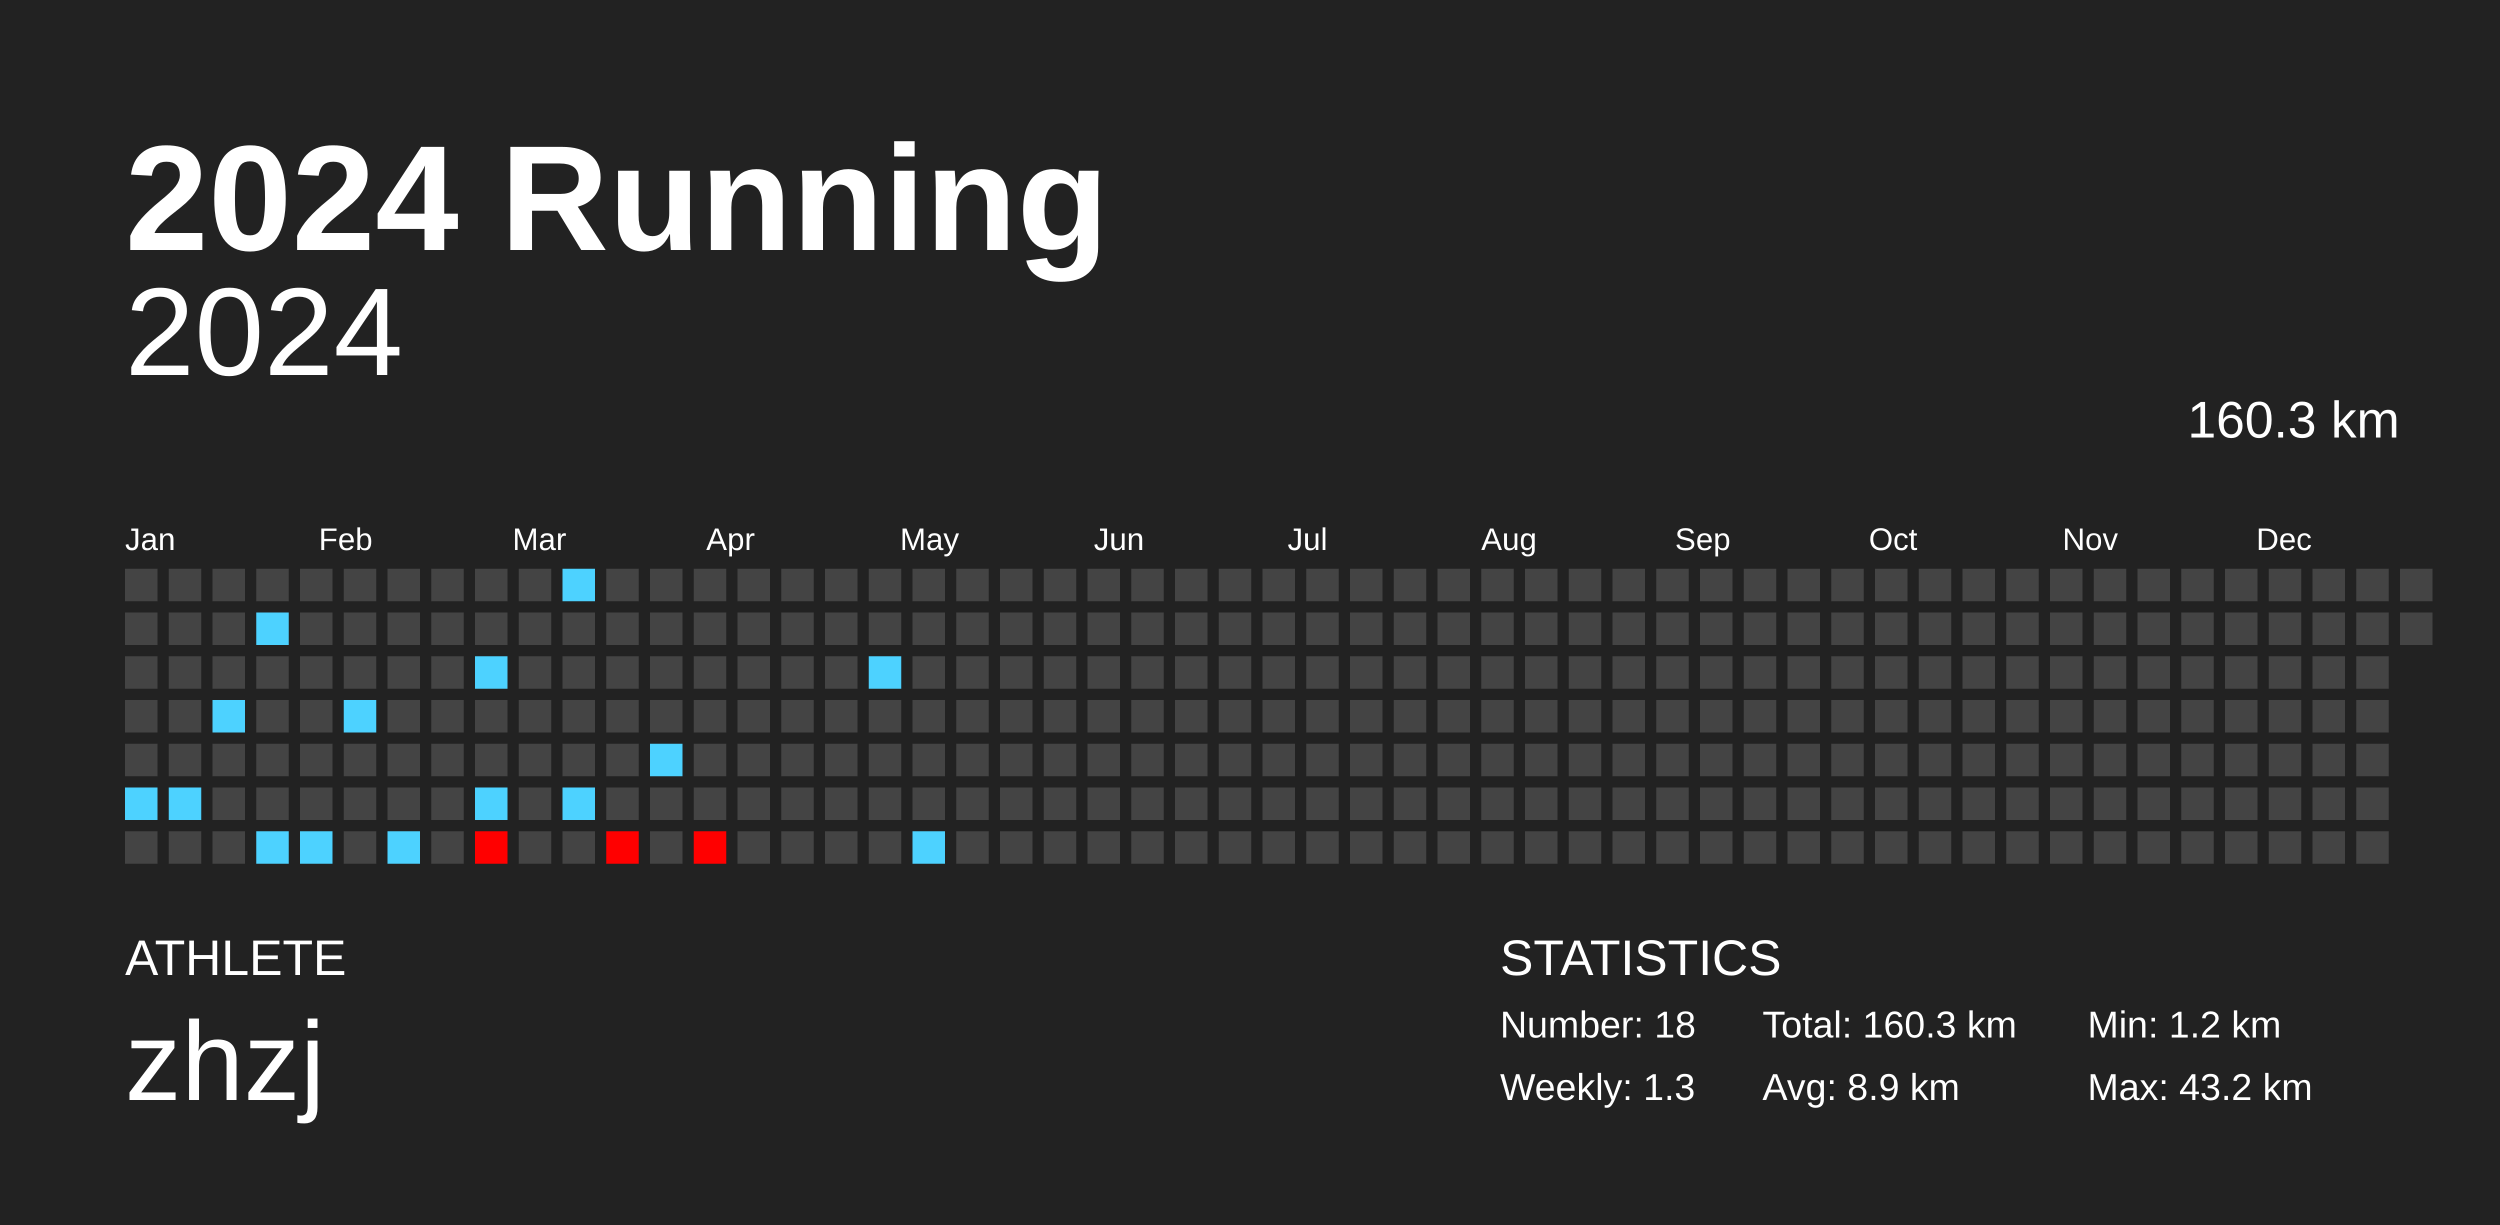
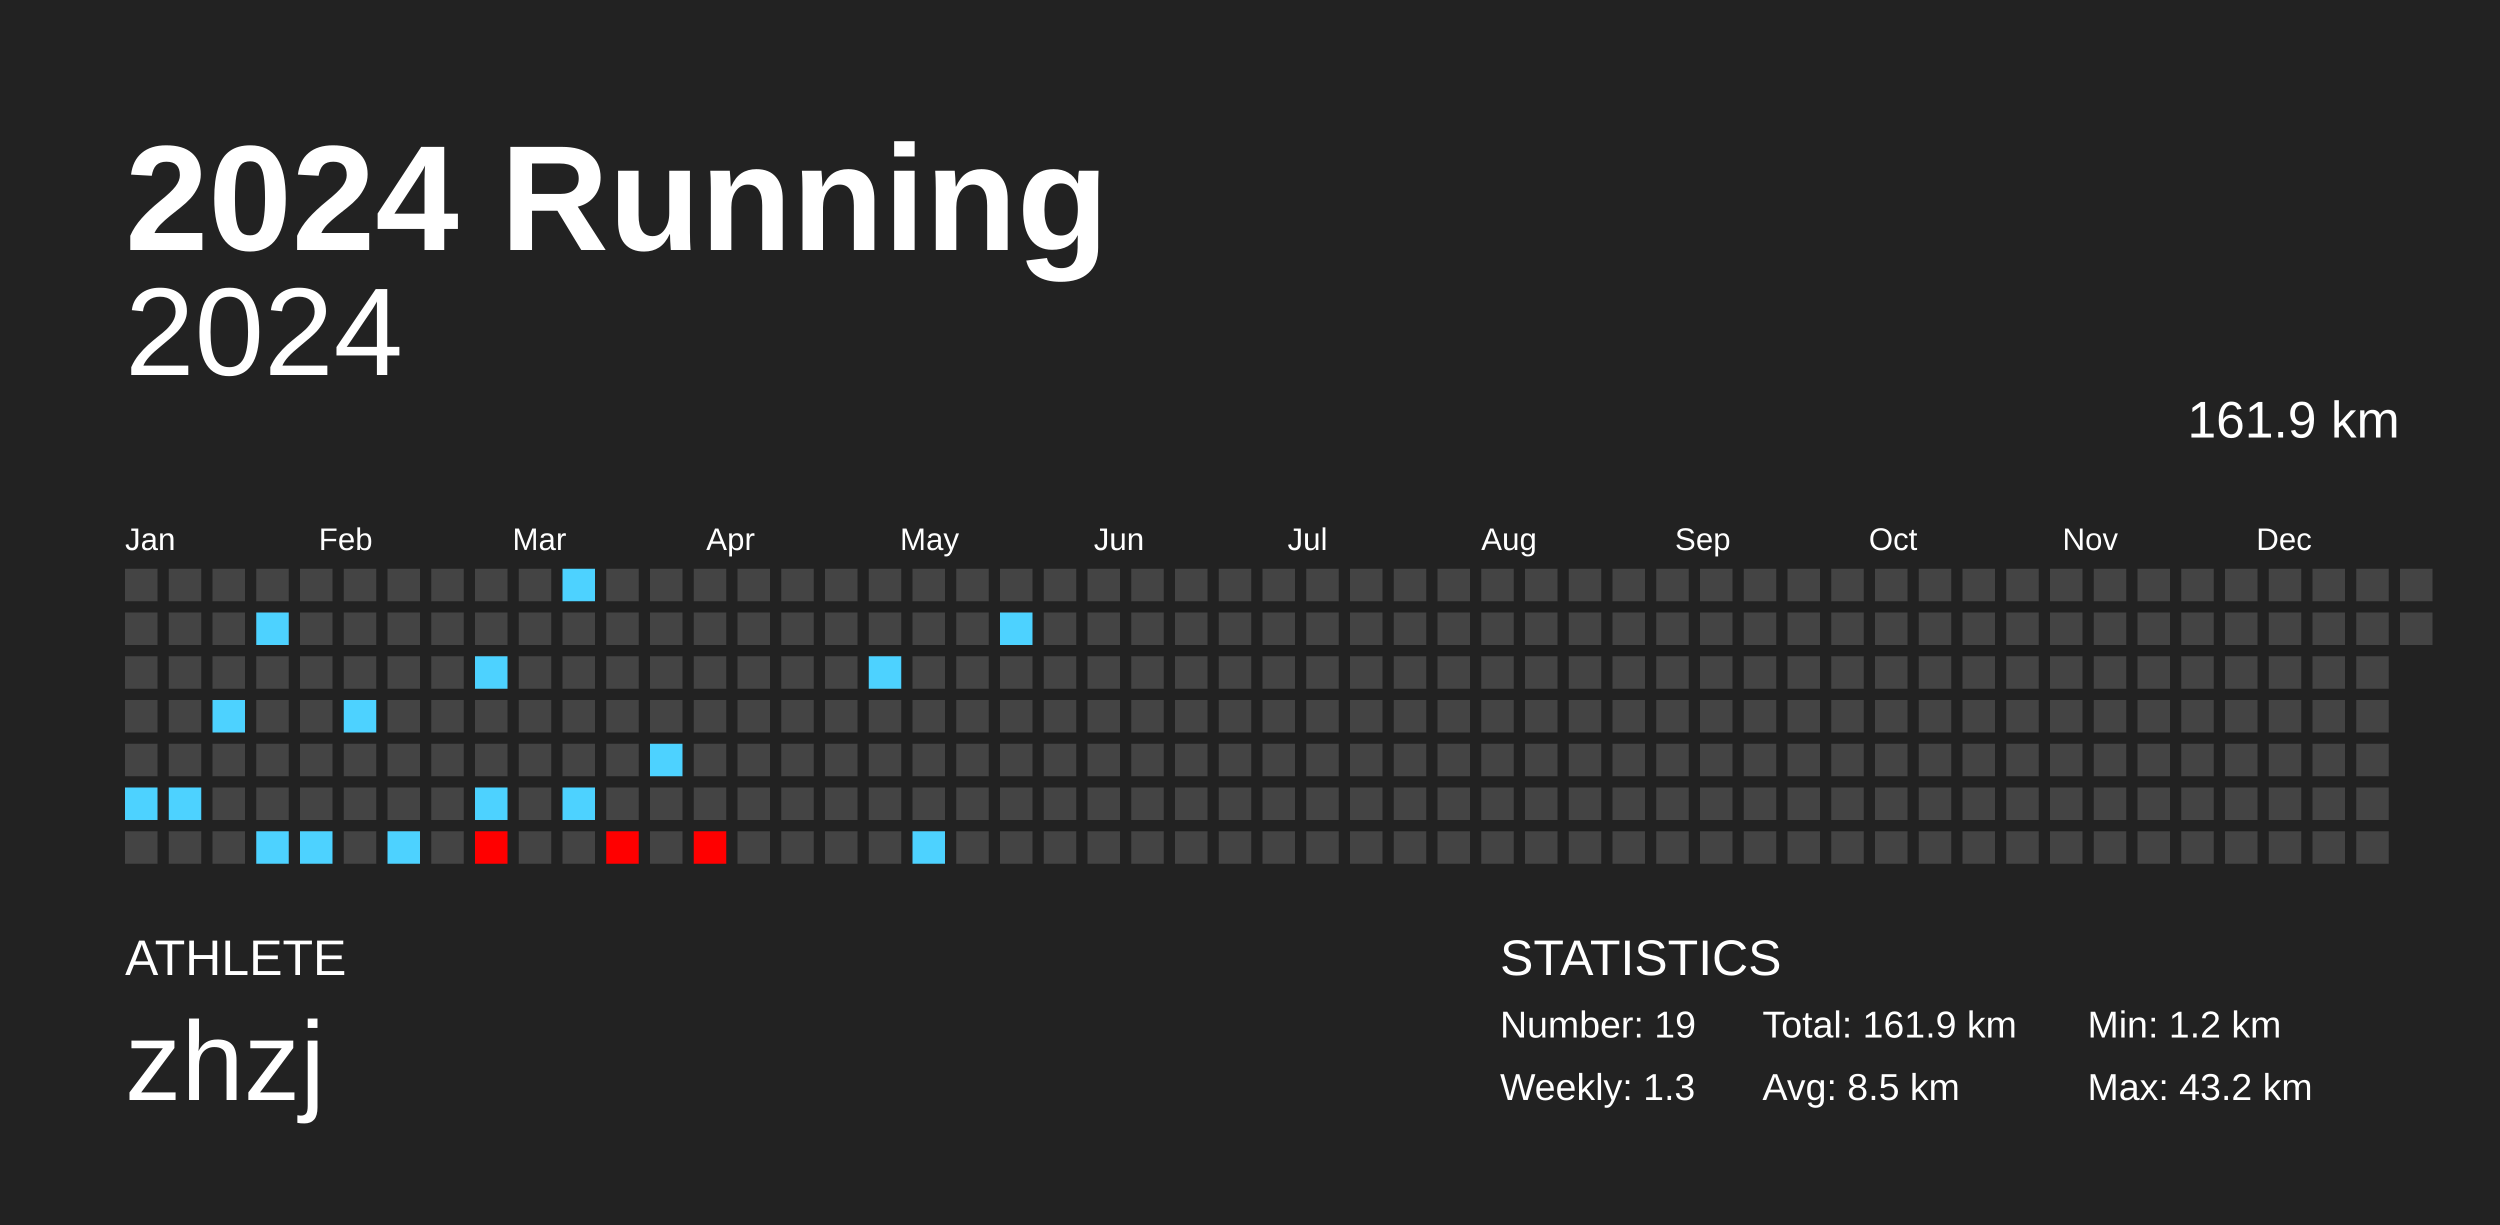
<svg xmlns="http://www.w3.org/2000/svg" baseProfile="full" height="98mm" version="1.1" viewBox="0,0,200,98" width="200mm">
  <defs />
  <rect fill="#222222" height="98" width="200" x="0" y="0" />
  <text fill="#FFFFFF" style="font-size:12px; font-family:Arial; font-weight:bold;" x="10" y="20">2024 Running</text>
  <text fill="#FFFFFF" style="font-size:4px; font-family:Arial" x="10" y="78">ATHLETE</text>
  <text fill="#FFFFFF" style="font-size:9px; font-family:Arial" x="10" y="88">zhzj</text>
  <text fill="#FFFFFF" style="font-size:4px; font-family:Arial" x="120" y="78">STATISTICS</text>
-   <text fill="#FFFFFF" style="font-size:3px; font-family:Arial" x="120" y="83">Number: 18</text>
+   <text fill="#FFFFFF" style="font-size:3px; font-family:Arial" x="120" y="83">Number: 19</text>
  <text fill="#FFFFFF" style="font-size:3px; font-family:Arial" x="120" y="88">Weekly: 1.3</text>
-   <text fill="#FFFFFF" style="font-size:3px; font-family:Arial" x="141" y="83">Total: 160.3 km</text>
-   <text fill="#FFFFFF" style="font-size:3px; font-family:Arial" x="141" y="88">Avg: 8.9 km</text>
+   <text fill="#FFFFFF" style="font-size:3px; font-family:Arial" x="141" y="83">Total: 161.9 km</text>
+   <text fill="#FFFFFF" style="font-size:3px; font-family:Arial" x="141" y="88">Avg: 8.5 km</text>
  <text fill="#FFFFFF" style="font-size:3px; font-family:Arial" x="167" y="83">Min: 1.2 km</text>
  <text fill="#FFFFFF" style="font-size:3px; font-family:Arial" x="167" y="88">Max: 43.2 km</text>
  <text alignment-baseline="hanging" fill="#FFFFFF" style="font-size:10.0px; font-family:Arial;" x="10" y="30">2024</text>
-   <text alignment-baseline="hanging" fill="#FFFFFF" style="font-size:4.125px; font-family:Arial;" x="175" y="35">160.3 km</text>
+   <text alignment-baseline="hanging" fill="#FFFFFF" style="font-size:4.125px; font-family:Arial;" x="175" y="35">161.9 km</text>
  <text fill="#FFFFFF" style="font-size:2.5px; font-family:Arial" x="10.0" y="44">Jan</text>
  <text fill="#FFFFFF" style="font-size:2.5px; font-family:Arial" x="25.5" y="44">Feb</text>
  <text fill="#FFFFFF" style="font-size:2.5px; font-family:Arial" x="41.0" y="44">Mar</text>
  <text fill="#FFFFFF" style="font-size:2.5px; font-family:Arial" x="56.5" y="44">Apr</text>
  <text fill="#FFFFFF" style="font-size:2.5px; font-family:Arial" x="72.0" y="44">May</text>
  <text fill="#FFFFFF" style="font-size:2.5px; font-family:Arial" x="87.5" y="44">Jun</text>
  <text fill="#FFFFFF" style="font-size:2.5px; font-family:Arial" x="103.0" y="44">Jul</text>
  <text fill="#FFFFFF" style="font-size:2.5px; font-family:Arial" x="118.5" y="44">Aug</text>
  <text fill="#FFFFFF" style="font-size:2.5px; font-family:Arial" x="134.0" y="44">Sep</text>
  <text fill="#FFFFFF" style="font-size:2.5px; font-family:Arial" x="149.5" y="44">Oct</text>
  <text fill="#FFFFFF" style="font-size:2.5px; font-family:Arial" x="165.0" y="44">Nov</text>
  <text fill="#FFFFFF" style="font-size:2.5px; font-family:Arial" x="180.5" y="44">Dec</text>
  <rect fill="#444444" height="2.6" width="2.6" x="10.0" y="45.5" />
  <rect fill="#444444" height="2.6" width="2.6" x="10.0" y="49.0" />
  <rect fill="#444444" height="2.6" width="2.6" x="10.0" y="52.5" />
  <rect fill="#444444" height="2.6" width="2.6" x="10.0" y="56.0" />
  <rect fill="#444444" height="2.6" width="2.6" x="10.0" y="59.5" />
  <rect fill="#4dd2ff" height="2.6" width="2.6" x="10.0" y="63.0" />
  <rect fill="#444444" height="2.6" width="2.6" x="10.0" y="66.5" />
  <rect fill="#444444" height="2.6" width="2.6" x="13.5" y="45.5" />
  <rect fill="#444444" height="2.6" width="2.6" x="13.5" y="49.0" />
  <rect fill="#444444" height="2.6" width="2.6" x="13.5" y="52.5" />
  <rect fill="#444444" height="2.6" width="2.6" x="13.5" y="56.0" />
  <rect fill="#444444" height="2.6" width="2.6" x="13.5" y="59.5" />
  <rect fill="#4dd2ff" height="2.6" width="2.6" x="13.5" y="63.0" />
  <rect fill="#444444" height="2.6" width="2.6" x="13.5" y="66.5" />
  <rect fill="#444444" height="2.6" width="2.6" x="17.0" y="45.5" />
  <rect fill="#444444" height="2.6" width="2.6" x="17.0" y="49.0" />
  <rect fill="#444444" height="2.6" width="2.6" x="17.0" y="52.5" />
  <rect fill="#4dd2ff" height="2.6" width="2.6" x="17.0" y="56.0" />
  <rect fill="#444444" height="2.6" width="2.6" x="17.0" y="59.5" />
  <rect fill="#444444" height="2.6" width="2.6" x="17.0" y="63.0" />
  <rect fill="#444444" height="2.6" width="2.6" x="17.0" y="66.5" />
  <rect fill="#444444" height="2.6" width="2.6" x="20.5" y="45.5" />
  <rect fill="#4dd2ff" height="2.6" width="2.6" x="20.5" y="49.0" />
  <rect fill="#444444" height="2.6" width="2.6" x="20.5" y="52.5" />
  <rect fill="#444444" height="2.6" width="2.6" x="20.5" y="56.0" />
  <rect fill="#444444" height="2.6" width="2.6" x="20.5" y="59.5" />
  <rect fill="#444444" height="2.6" width="2.6" x="20.5" y="63.0" />
  <rect fill="#4dd2ff" height="2.6" width="2.6" x="20.5" y="66.5" />
  <rect fill="#444444" height="2.6" width="2.6" x="24.0" y="45.5" />
  <rect fill="#444444" height="2.6" width="2.6" x="24.0" y="49.0" />
  <rect fill="#444444" height="2.6" width="2.6" x="24.0" y="52.5" />
  <rect fill="#444444" height="2.6" width="2.6" x="24.0" y="56.0" />
  <rect fill="#444444" height="2.6" width="2.6" x="24.0" y="59.5" />
  <rect fill="#444444" height="2.6" width="2.6" x="24.0" y="63.0" />
  <rect fill="#4dd2ff" height="2.6" width="2.6" x="24.0" y="66.5" />
  <rect fill="#444444" height="2.6" width="2.6" x="27.5" y="45.5" />
  <rect fill="#444444" height="2.6" width="2.6" x="27.5" y="49.0" />
  <rect fill="#444444" height="2.6" width="2.6" x="27.5" y="52.5" />
  <rect fill="#4dd2ff" height="2.6" width="2.6" x="27.5" y="56.0" />
  <rect fill="#444444" height="2.6" width="2.6" x="27.5" y="59.5" />
  <rect fill="#444444" height="2.6" width="2.6" x="27.5" y="63.0" />
  <rect fill="#444444" height="2.6" width="2.6" x="27.5" y="66.5" />
  <rect fill="#444444" height="2.6" width="2.6" x="31.0" y="45.5" />
  <rect fill="#444444" height="2.6" width="2.6" x="31.0" y="49.0" />
  <rect fill="#444444" height="2.6" width="2.6" x="31.0" y="52.5" />
  <rect fill="#444444" height="2.6" width="2.6" x="31.0" y="56.0" />
  <rect fill="#444444" height="2.6" width="2.6" x="31.0" y="59.5" />
  <rect fill="#444444" height="2.6" width="2.6" x="31.0" y="63.0" />
  <rect fill="#4dd2ff" height="2.6" width="2.6" x="31.0" y="66.5" />
  <rect fill="#444444" height="2.6" width="2.6" x="34.5" y="45.5" />
  <rect fill="#444444" height="2.6" width="2.6" x="34.5" y="49.0" />
  <rect fill="#444444" height="2.6" width="2.6" x="34.5" y="52.5" />
  <rect fill="#444444" height="2.6" width="2.6" x="34.5" y="56.0" />
  <rect fill="#444444" height="2.6" width="2.6" x="34.5" y="59.5" />
  <rect fill="#444444" height="2.6" width="2.6" x="34.5" y="63.0" />
  <rect fill="#444444" height="2.6" width="2.6" x="34.5" y="66.5" />
  <rect fill="#444444" height="2.6" width="2.6" x="38.0" y="45.5" />
  <rect fill="#444444" height="2.6" width="2.6" x="38.0" y="49.0" />
  <rect fill="#4dd2ff" height="2.6" width="2.6" x="38.0" y="52.5" />
  <rect fill="#444444" height="2.6" width="2.6" x="38.0" y="56.0" />
  <rect fill="#444444" height="2.6" width="2.6" x="38.0" y="59.5" />
  <rect fill="#4dd2ff" height="2.6" width="2.6" x="38.0" y="63.0" />
  <rect fill="red" height="2.6" width="2.6" x="38.0" y="66.5" />
  <rect fill="#444444" height="2.6" width="2.6" x="41.5" y="45.5" />
  <rect fill="#444444" height="2.6" width="2.6" x="41.5" y="49.0" />
  <rect fill="#444444" height="2.6" width="2.6" x="41.5" y="52.5" />
  <rect fill="#444444" height="2.6" width="2.6" x="41.5" y="56.0" />
  <rect fill="#444444" height="2.6" width="2.6" x="41.5" y="59.5" />
  <rect fill="#444444" height="2.6" width="2.6" x="41.5" y="63.0" />
  <rect fill="#444444" height="2.6" width="2.6" x="41.5" y="66.5" />
  <rect fill="#4dd2ff" height="2.6" width="2.6" x="45.0" y="45.5" />
  <rect fill="#444444" height="2.6" width="2.6" x="45.0" y="49.0" />
  <rect fill="#444444" height="2.6" width="2.6" x="45.0" y="52.5" />
  <rect fill="#444444" height="2.6" width="2.6" x="45.0" y="56.0" />
  <rect fill="#444444" height="2.6" width="2.6" x="45.0" y="59.5" />
  <rect fill="#4dd2ff" height="2.6" width="2.6" x="45.0" y="63.0" />
  <rect fill="#444444" height="2.6" width="2.6" x="45.0" y="66.5" />
  <rect fill="#444444" height="2.6" width="2.6" x="48.5" y="45.5" />
  <rect fill="#444444" height="2.6" width="2.6" x="48.5" y="49.0" />
  <rect fill="#444444" height="2.6" width="2.6" x="48.5" y="52.5" />
  <rect fill="#444444" height="2.6" width="2.6" x="48.5" y="56.0" />
  <rect fill="#444444" height="2.6" width="2.6" x="48.5" y="59.5" />
  <rect fill="#444444" height="2.6" width="2.6" x="48.5" y="63.0" />
  <rect fill="red" height="2.6" width="2.6" x="48.5" y="66.5" />
  <rect fill="#444444" height="2.6" width="2.6" x="52.0" y="45.5" />
  <rect fill="#444444" height="2.6" width="2.6" x="52.0" y="49.0" />
  <rect fill="#444444" height="2.6" width="2.6" x="52.0" y="52.5" />
  <rect fill="#444444" height="2.6" width="2.6" x="52.0" y="56.0" />
  <rect fill="#4dd2ff" height="2.6" width="2.6" x="52.0" y="59.5" />
  <rect fill="#444444" height="2.6" width="2.6" x="52.0" y="63.0" />
  <rect fill="#444444" height="2.6" width="2.6" x="52.0" y="66.5" />
  <rect fill="#444444" height="2.6" width="2.6" x="55.5" y="45.5" />
  <rect fill="#444444" height="2.6" width="2.6" x="55.5" y="49.0" />
  <rect fill="#444444" height="2.6" width="2.6" x="55.5" y="52.5" />
  <rect fill="#444444" height="2.6" width="2.6" x="55.5" y="56.0" />
  <rect fill="#444444" height="2.6" width="2.6" x="55.5" y="59.5" />
  <rect fill="#444444" height="2.6" width="2.6" x="55.5" y="63.0" />
  <rect fill="red" height="2.6" width="2.6" x="55.5" y="66.5" />
  <rect fill="#444444" height="2.6" width="2.6" x="59.0" y="45.5" />
  <rect fill="#444444" height="2.6" width="2.6" x="59.0" y="49.0" />
  <rect fill="#444444" height="2.6" width="2.6" x="59.0" y="52.5" />
  <rect fill="#444444" height="2.6" width="2.6" x="59.0" y="56.0" />
  <rect fill="#444444" height="2.6" width="2.6" x="59.0" y="59.5" />
  <rect fill="#444444" height="2.6" width="2.6" x="59.0" y="63.0" />
  <rect fill="#444444" height="2.6" width="2.6" x="59.0" y="66.5" />
  <rect fill="#444444" height="2.6" width="2.6" x="62.5" y="45.5" />
  <rect fill="#444444" height="2.6" width="2.6" x="62.5" y="49.0" />
  <rect fill="#444444" height="2.6" width="2.6" x="62.5" y="52.5" />
  <rect fill="#444444" height="2.6" width="2.6" x="62.5" y="56.0" />
  <rect fill="#444444" height="2.6" width="2.6" x="62.5" y="59.5" />
  <rect fill="#444444" height="2.6" width="2.6" x="62.5" y="63.0" />
  <rect fill="#444444" height="2.6" width="2.6" x="62.5" y="66.5" />
  <rect fill="#444444" height="2.6" width="2.6" x="66.0" y="45.5" />
  <rect fill="#444444" height="2.6" width="2.6" x="66.0" y="49.0" />
  <rect fill="#444444" height="2.6" width="2.6" x="66.0" y="52.5" />
  <rect fill="#444444" height="2.6" width="2.6" x="66.0" y="56.0" />
  <rect fill="#444444" height="2.6" width="2.6" x="66.0" y="59.5" />
  <rect fill="#444444" height="2.6" width="2.6" x="66.0" y="63.0" />
  <rect fill="#444444" height="2.6" width="2.6" x="66.0" y="66.5" />
  <rect fill="#444444" height="2.6" width="2.6" x="69.5" y="45.5" />
  <rect fill="#444444" height="2.6" width="2.6" x="69.5" y="49.0" />
  <rect fill="#4dd2ff" height="2.6" width="2.6" x="69.5" y="52.5" />
  <rect fill="#444444" height="2.6" width="2.6" x="69.5" y="56.0" />
  <rect fill="#444444" height="2.6" width="2.6" x="69.5" y="59.5" />
  <rect fill="#444444" height="2.6" width="2.6" x="69.5" y="63.0" />
  <rect fill="#444444" height="2.6" width="2.6" x="69.5" y="66.5" />
  <rect fill="#444444" height="2.6" width="2.6" x="73.0" y="45.5" />
  <rect fill="#444444" height="2.6" width="2.6" x="73.0" y="49.0" />
  <rect fill="#444444" height="2.6" width="2.6" x="73.0" y="52.5" />
  <rect fill="#444444" height="2.6" width="2.6" x="73.0" y="56.0" />
  <rect fill="#444444" height="2.6" width="2.6" x="73.0" y="59.5" />
  <rect fill="#444444" height="2.6" width="2.6" x="73.0" y="63.0" />
  <rect fill="#4dd2ff" height="2.6" width="2.6" x="73.0" y="66.5" />
  <rect fill="#444444" height="2.6" width="2.6" x="76.5" y="45.5" />
  <rect fill="#444444" height="2.6" width="2.6" x="76.5" y="49.0" />
  <rect fill="#444444" height="2.6" width="2.6" x="76.5" y="52.5" />
  <rect fill="#444444" height="2.6" width="2.6" x="76.5" y="56.0" />
  <rect fill="#444444" height="2.6" width="2.6" x="76.5" y="59.5" />
  <rect fill="#444444" height="2.6" width="2.6" x="76.5" y="63.0" />
  <rect fill="#444444" height="2.6" width="2.6" x="76.5" y="66.5" />
  <rect fill="#444444" height="2.6" width="2.6" x="80.0" y="45.5" />
-   <rect fill="#444444" height="2.6" width="2.6" x="80.0" y="49.0" />
+   <rect fill="#4dd2ff" height="2.6" width="2.6" x="80.0" y="49.0" />
  <rect fill="#444444" height="2.6" width="2.6" x="80.0" y="52.5" />
  <rect fill="#444444" height="2.6" width="2.6" x="80.0" y="56.0" />
  <rect fill="#444444" height="2.6" width="2.6" x="80.0" y="59.5" />
  <rect fill="#444444" height="2.6" width="2.6" x="80.0" y="63.0" />
  <rect fill="#444444" height="2.6" width="2.6" x="80.0" y="66.5" />
  <rect fill="#444444" height="2.6" width="2.6" x="83.5" y="45.5" />
  <rect fill="#444444" height="2.6" width="2.6" x="83.5" y="49.0" />
  <rect fill="#444444" height="2.6" width="2.6" x="83.5" y="52.5" />
  <rect fill="#444444" height="2.6" width="2.6" x="83.5" y="56.0" />
  <rect fill="#444444" height="2.6" width="2.6" x="83.5" y="59.5" />
  <rect fill="#444444" height="2.6" width="2.6" x="83.5" y="63.0" />
  <rect fill="#444444" height="2.6" width="2.6" x="83.5" y="66.5" />
  <rect fill="#444444" height="2.6" width="2.6" x="87.0" y="45.5" />
  <rect fill="#444444" height="2.6" width="2.6" x="87.0" y="49.0" />
  <rect fill="#444444" height="2.6" width="2.6" x="87.0" y="52.5" />
  <rect fill="#444444" height="2.6" width="2.6" x="87.0" y="56.0" />
  <rect fill="#444444" height="2.6" width="2.6" x="87.0" y="59.5" />
  <rect fill="#444444" height="2.6" width="2.6" x="87.0" y="63.0" />
  <rect fill="#444444" height="2.6" width="2.6" x="87.0" y="66.5" />
  <rect fill="#444444" height="2.6" width="2.6" x="90.5" y="45.5" />
  <rect fill="#444444" height="2.6" width="2.6" x="90.5" y="49.0" />
  <rect fill="#444444" height="2.6" width="2.6" x="90.5" y="52.5" />
  <rect fill="#444444" height="2.6" width="2.6" x="90.5" y="56.0" />
  <rect fill="#444444" height="2.6" width="2.6" x="90.5" y="59.5" />
  <rect fill="#444444" height="2.6" width="2.6" x="90.5" y="63.0" />
  <rect fill="#444444" height="2.6" width="2.6" x="90.5" y="66.5" />
  <rect fill="#444444" height="2.6" width="2.6" x="94.0" y="45.5" />
  <rect fill="#444444" height="2.6" width="2.6" x="94.0" y="49.0" />
  <rect fill="#444444" height="2.6" width="2.6" x="94.0" y="52.5" />
  <rect fill="#444444" height="2.6" width="2.6" x="94.0" y="56.0" />
  <rect fill="#444444" height="2.6" width="2.6" x="94.0" y="59.5" />
  <rect fill="#444444" height="2.6" width="2.6" x="94.0" y="63.0" />
  <rect fill="#444444" height="2.6" width="2.6" x="94.0" y="66.5" />
  <rect fill="#444444" height="2.6" width="2.6" x="97.5" y="45.5" />
  <rect fill="#444444" height="2.6" width="2.6" x="97.5" y="49.0" />
  <rect fill="#444444" height="2.6" width="2.6" x="97.5" y="52.5" />
  <rect fill="#444444" height="2.6" width="2.6" x="97.5" y="56.0" />
  <rect fill="#444444" height="2.6" width="2.6" x="97.5" y="59.5" />
  <rect fill="#444444" height="2.6" width="2.6" x="97.5" y="63.0" />
  <rect fill="#444444" height="2.6" width="2.6" x="97.5" y="66.5" />
  <rect fill="#444444" height="2.6" width="2.6" x="101.0" y="45.5" />
  <rect fill="#444444" height="2.6" width="2.6" x="101.0" y="49.0" />
  <rect fill="#444444" height="2.6" width="2.6" x="101.0" y="52.5" />
  <rect fill="#444444" height="2.6" width="2.6" x="101.0" y="56.0" />
  <rect fill="#444444" height="2.6" width="2.6" x="101.0" y="59.5" />
  <rect fill="#444444" height="2.6" width="2.6" x="101.0" y="63.0" />
  <rect fill="#444444" height="2.6" width="2.6" x="101.0" y="66.5" />
  <rect fill="#444444" height="2.6" width="2.6" x="104.5" y="45.5" />
  <rect fill="#444444" height="2.6" width="2.6" x="104.5" y="49.0" />
  <rect fill="#444444" height="2.6" width="2.6" x="104.5" y="52.5" />
  <rect fill="#444444" height="2.6" width="2.6" x="104.5" y="56.0" />
  <rect fill="#444444" height="2.6" width="2.6" x="104.5" y="59.5" />
  <rect fill="#444444" height="2.6" width="2.6" x="104.5" y="63.0" />
  <rect fill="#444444" height="2.6" width="2.6" x="104.5" y="66.5" />
  <rect fill="#444444" height="2.6" width="2.6" x="108.0" y="45.5" />
  <rect fill="#444444" height="2.6" width="2.6" x="108.0" y="49.0" />
  <rect fill="#444444" height="2.6" width="2.6" x="108.0" y="52.5" />
  <rect fill="#444444" height="2.6" width="2.6" x="108.0" y="56.0" />
  <rect fill="#444444" height="2.6" width="2.6" x="108.0" y="59.5" />
  <rect fill="#444444" height="2.6" width="2.6" x="108.0" y="63.0" />
  <rect fill="#444444" height="2.6" width="2.6" x="108.0" y="66.5" />
  <rect fill="#444444" height="2.6" width="2.6" x="111.5" y="45.5" />
  <rect fill="#444444" height="2.6" width="2.6" x="111.5" y="49.0" />
  <rect fill="#444444" height="2.6" width="2.6" x="111.5" y="52.5" />
  <rect fill="#444444" height="2.6" width="2.6" x="111.5" y="56.0" />
  <rect fill="#444444" height="2.6" width="2.6" x="111.5" y="59.5" />
  <rect fill="#444444" height="2.6" width="2.6" x="111.5" y="63.0" />
  <rect fill="#444444" height="2.6" width="2.6" x="111.5" y="66.5" />
  <rect fill="#444444" height="2.6" width="2.6" x="115.0" y="45.5" />
  <rect fill="#444444" height="2.6" width="2.6" x="115.0" y="49.0" />
  <rect fill="#444444" height="2.6" width="2.6" x="115.0" y="52.5" />
  <rect fill="#444444" height="2.6" width="2.6" x="115.0" y="56.0" />
  <rect fill="#444444" height="2.6" width="2.6" x="115.0" y="59.5" />
  <rect fill="#444444" height="2.6" width="2.6" x="115.0" y="63.0" />
  <rect fill="#444444" height="2.6" width="2.6" x="115.0" y="66.5" />
  <rect fill="#444444" height="2.6" width="2.6" x="118.5" y="45.5" />
  <rect fill="#444444" height="2.6" width="2.6" x="118.5" y="49.0" />
  <rect fill="#444444" height="2.6" width="2.6" x="118.5" y="52.5" />
  <rect fill="#444444" height="2.6" width="2.6" x="118.5" y="56.0" />
  <rect fill="#444444" height="2.6" width="2.6" x="118.5" y="59.5" />
  <rect fill="#444444" height="2.6" width="2.6" x="118.5" y="63.0" />
  <rect fill="#444444" height="2.6" width="2.6" x="118.5" y="66.5" />
  <rect fill="#444444" height="2.6" width="2.6" x="122.0" y="45.5" />
  <rect fill="#444444" height="2.6" width="2.6" x="122.0" y="49.0" />
  <rect fill="#444444" height="2.6" width="2.6" x="122.0" y="52.5" />
  <rect fill="#444444" height="2.6" width="2.6" x="122.0" y="56.0" />
  <rect fill="#444444" height="2.6" width="2.6" x="122.0" y="59.5" />
  <rect fill="#444444" height="2.6" width="2.6" x="122.0" y="63.0" />
  <rect fill="#444444" height="2.6" width="2.6" x="122.0" y="66.5" />
  <rect fill="#444444" height="2.6" width="2.6" x="125.5" y="45.5" />
  <rect fill="#444444" height="2.6" width="2.6" x="125.5" y="49.0" />
  <rect fill="#444444" height="2.6" width="2.6" x="125.5" y="52.5" />
  <rect fill="#444444" height="2.6" width="2.6" x="125.5" y="56.0" />
  <rect fill="#444444" height="2.6" width="2.6" x="125.5" y="59.5" />
  <rect fill="#444444" height="2.6" width="2.6" x="125.5" y="63.0" />
  <rect fill="#444444" height="2.6" width="2.6" x="125.5" y="66.5" />
  <rect fill="#444444" height="2.6" width="2.6" x="129.0" y="45.5" />
  <rect fill="#444444" height="2.6" width="2.6" x="129.0" y="49.0" />
  <rect fill="#444444" height="2.6" width="2.6" x="129.0" y="52.5" />
  <rect fill="#444444" height="2.6" width="2.6" x="129.0" y="56.0" />
  <rect fill="#444444" height="2.6" width="2.6" x="129.0" y="59.5" />
  <rect fill="#444444" height="2.6" width="2.6" x="129.0" y="63.0" />
  <rect fill="#444444" height="2.6" width="2.6" x="129.0" y="66.5" />
  <rect fill="#444444" height="2.6" width="2.6" x="132.5" y="45.5" />
  <rect fill="#444444" height="2.6" width="2.6" x="132.5" y="49.0" />
  <rect fill="#444444" height="2.6" width="2.6" x="132.5" y="52.5" />
  <rect fill="#444444" height="2.6" width="2.6" x="132.5" y="56.0" />
  <rect fill="#444444" height="2.6" width="2.6" x="132.5" y="59.5" />
  <rect fill="#444444" height="2.6" width="2.6" x="132.5" y="63.0" />
  <rect fill="#444444" height="2.6" width="2.6" x="132.5" y="66.5" />
  <rect fill="#444444" height="2.6" width="2.6" x="136.0" y="45.5" />
  <rect fill="#444444" height="2.6" width="2.6" x="136.0" y="49.0" />
  <rect fill="#444444" height="2.6" width="2.6" x="136.0" y="52.5" />
  <rect fill="#444444" height="2.6" width="2.6" x="136.0" y="56.0" />
  <rect fill="#444444" height="2.6" width="2.6" x="136.0" y="59.5" />
  <rect fill="#444444" height="2.6" width="2.6" x="136.0" y="63.0" />
  <rect fill="#444444" height="2.6" width="2.6" x="136.0" y="66.5" />
  <rect fill="#444444" height="2.6" width="2.6" x="139.5" y="45.5" />
  <rect fill="#444444" height="2.6" width="2.6" x="139.5" y="49.0" />
  <rect fill="#444444" height="2.6" width="2.6" x="139.5" y="52.5" />
  <rect fill="#444444" height="2.6" width="2.6" x="139.5" y="56.0" />
  <rect fill="#444444" height="2.6" width="2.6" x="139.5" y="59.5" />
  <rect fill="#444444" height="2.6" width="2.6" x="139.5" y="63.0" />
  <rect fill="#444444" height="2.6" width="2.6" x="139.5" y="66.5" />
  <rect fill="#444444" height="2.6" width="2.6" x="143.0" y="45.5" />
  <rect fill="#444444" height="2.6" width="2.6" x="143.0" y="49.0" />
  <rect fill="#444444" height="2.6" width="2.6" x="143.0" y="52.5" />
  <rect fill="#444444" height="2.6" width="2.6" x="143.0" y="56.0" />
  <rect fill="#444444" height="2.6" width="2.6" x="143.0" y="59.5" />
  <rect fill="#444444" height="2.6" width="2.6" x="143.0" y="63.0" />
  <rect fill="#444444" height="2.6" width="2.6" x="143.0" y="66.5" />
  <rect fill="#444444" height="2.6" width="2.6" x="146.5" y="45.5" />
  <rect fill="#444444" height="2.6" width="2.6" x="146.5" y="49.0" />
  <rect fill="#444444" height="2.6" width="2.6" x="146.5" y="52.5" />
  <rect fill="#444444" height="2.6" width="2.6" x="146.5" y="56.0" />
  <rect fill="#444444" height="2.6" width="2.6" x="146.5" y="59.5" />
  <rect fill="#444444" height="2.6" width="2.6" x="146.5" y="63.0" />
  <rect fill="#444444" height="2.6" width="2.6" x="146.5" y="66.5" />
  <rect fill="#444444" height="2.6" width="2.6" x="150.0" y="45.5" />
  <rect fill="#444444" height="2.6" width="2.6" x="150.0" y="49.0" />
  <rect fill="#444444" height="2.6" width="2.6" x="150.0" y="52.5" />
  <rect fill="#444444" height="2.6" width="2.6" x="150.0" y="56.0" />
  <rect fill="#444444" height="2.6" width="2.6" x="150.0" y="59.5" />
  <rect fill="#444444" height="2.6" width="2.6" x="150.0" y="63.0" />
  <rect fill="#444444" height="2.6" width="2.6" x="150.0" y="66.5" />
  <rect fill="#444444" height="2.6" width="2.6" x="153.5" y="45.5" />
  <rect fill="#444444" height="2.6" width="2.6" x="153.5" y="49.0" />
  <rect fill="#444444" height="2.6" width="2.6" x="153.5" y="52.5" />
  <rect fill="#444444" height="2.6" width="2.6" x="153.5" y="56.0" />
  <rect fill="#444444" height="2.6" width="2.6" x="153.5" y="59.5" />
  <rect fill="#444444" height="2.6" width="2.6" x="153.5" y="63.0" />
  <rect fill="#444444" height="2.6" width="2.6" x="153.5" y="66.5" />
  <rect fill="#444444" height="2.6" width="2.6" x="157.0" y="45.5" />
  <rect fill="#444444" height="2.6" width="2.6" x="157.0" y="49.0" />
  <rect fill="#444444" height="2.6" width="2.6" x="157.0" y="52.5" />
  <rect fill="#444444" height="2.6" width="2.6" x="157.0" y="56.0" />
  <rect fill="#444444" height="2.6" width="2.6" x="157.0" y="59.5" />
  <rect fill="#444444" height="2.6" width="2.6" x="157.0" y="63.0" />
  <rect fill="#444444" height="2.6" width="2.6" x="157.0" y="66.5" />
  <rect fill="#444444" height="2.6" width="2.6" x="160.5" y="45.5" />
  <rect fill="#444444" height="2.6" width="2.6" x="160.5" y="49.0" />
  <rect fill="#444444" height="2.6" width="2.6" x="160.5" y="52.5" />
  <rect fill="#444444" height="2.6" width="2.6" x="160.5" y="56.0" />
  <rect fill="#444444" height="2.6" width="2.6" x="160.5" y="59.5" />
  <rect fill="#444444" height="2.6" width="2.6" x="160.5" y="63.0" />
  <rect fill="#444444" height="2.6" width="2.6" x="160.5" y="66.5" />
  <rect fill="#444444" height="2.6" width="2.6" x="164.0" y="45.5" />
  <rect fill="#444444" height="2.6" width="2.6" x="164.0" y="49.0" />
  <rect fill="#444444" height="2.6" width="2.6" x="164.0" y="52.5" />
  <rect fill="#444444" height="2.6" width="2.6" x="164.0" y="56.0" />
  <rect fill="#444444" height="2.6" width="2.6" x="164.0" y="59.5" />
  <rect fill="#444444" height="2.6" width="2.6" x="164.0" y="63.0" />
  <rect fill="#444444" height="2.6" width="2.6" x="164.0" y="66.5" />
  <rect fill="#444444" height="2.6" width="2.6" x="167.5" y="45.5" />
  <rect fill="#444444" height="2.6" width="2.6" x="167.5" y="49.0" />
  <rect fill="#444444" height="2.6" width="2.6" x="167.5" y="52.5" />
  <rect fill="#444444" height="2.6" width="2.6" x="167.5" y="56.0" />
  <rect fill="#444444" height="2.6" width="2.6" x="167.5" y="59.5" />
  <rect fill="#444444" height="2.6" width="2.6" x="167.5" y="63.0" />
  <rect fill="#444444" height="2.6" width="2.6" x="167.5" y="66.5" />
  <rect fill="#444444" height="2.6" width="2.6" x="171.0" y="45.5" />
  <rect fill="#444444" height="2.6" width="2.6" x="171.0" y="49.0" />
  <rect fill="#444444" height="2.6" width="2.6" x="171.0" y="52.5" />
  <rect fill="#444444" height="2.6" width="2.6" x="171.0" y="56.0" />
  <rect fill="#444444" height="2.6" width="2.6" x="171.0" y="59.5" />
  <rect fill="#444444" height="2.6" width="2.6" x="171.0" y="63.0" />
  <rect fill="#444444" height="2.6" width="2.6" x="171.0" y="66.5" />
  <rect fill="#444444" height="2.6" width="2.6" x="174.5" y="45.5" />
  <rect fill="#444444" height="2.6" width="2.6" x="174.5" y="49.0" />
  <rect fill="#444444" height="2.6" width="2.6" x="174.5" y="52.5" />
  <rect fill="#444444" height="2.6" width="2.6" x="174.5" y="56.0" />
  <rect fill="#444444" height="2.6" width="2.6" x="174.5" y="59.5" />
  <rect fill="#444444" height="2.6" width="2.6" x="174.5" y="63.0" />
  <rect fill="#444444" height="2.6" width="2.6" x="174.5" y="66.5" />
  <rect fill="#444444" height="2.6" width="2.6" x="178.0" y="45.5" />
  <rect fill="#444444" height="2.6" width="2.6" x="178.0" y="49.0" />
  <rect fill="#444444" height="2.6" width="2.6" x="178.0" y="52.5" />
  <rect fill="#444444" height="2.6" width="2.6" x="178.0" y="56.0" />
  <rect fill="#444444" height="2.6" width="2.6" x="178.0" y="59.5" />
  <rect fill="#444444" height="2.6" width="2.6" x="178.0" y="63.0" />
  <rect fill="#444444" height="2.6" width="2.6" x="178.0" y="66.5" />
  <rect fill="#444444" height="2.6" width="2.6" x="181.5" y="45.5" />
  <rect fill="#444444" height="2.6" width="2.6" x="181.5" y="49.0" />
  <rect fill="#444444" height="2.6" width="2.6" x="181.5" y="52.5" />
  <rect fill="#444444" height="2.6" width="2.6" x="181.5" y="56.0" />
  <rect fill="#444444" height="2.6" width="2.6" x="181.5" y="59.5" />
  <rect fill="#444444" height="2.6" width="2.6" x="181.5" y="63.0" />
  <rect fill="#444444" height="2.6" width="2.6" x="181.5" y="66.5" />
  <rect fill="#444444" height="2.6" width="2.6" x="185.0" y="45.5" />
  <rect fill="#444444" height="2.6" width="2.6" x="185.0" y="49.0" />
  <rect fill="#444444" height="2.6" width="2.6" x="185.0" y="52.5" />
  <rect fill="#444444" height="2.6" width="2.6" x="185.0" y="56.0" />
  <rect fill="#444444" height="2.6" width="2.6" x="185.0" y="59.5" />
  <rect fill="#444444" height="2.6" width="2.6" x="185.0" y="63.0" />
  <rect fill="#444444" height="2.6" width="2.6" x="185.0" y="66.5" />
  <rect fill="#444444" height="2.6" width="2.6" x="188.5" y="45.5" />
  <rect fill="#444444" height="2.6" width="2.6" x="188.5" y="49.0" />
  <rect fill="#444444" height="2.6" width="2.6" x="188.5" y="52.5" />
  <rect fill="#444444" height="2.6" width="2.6" x="188.5" y="56.0" />
  <rect fill="#444444" height="2.6" width="2.6" x="188.5" y="59.5" />
  <rect fill="#444444" height="2.6" width="2.6" x="188.5" y="63.0" />
  <rect fill="#444444" height="2.6" width="2.6" x="188.5" y="66.5" />
  <rect fill="#444444" height="2.6" width="2.6" x="192.0" y="45.5" />
  <rect fill="#444444" height="2.6" width="2.6" x="192.0" y="49.0" />
</svg>
